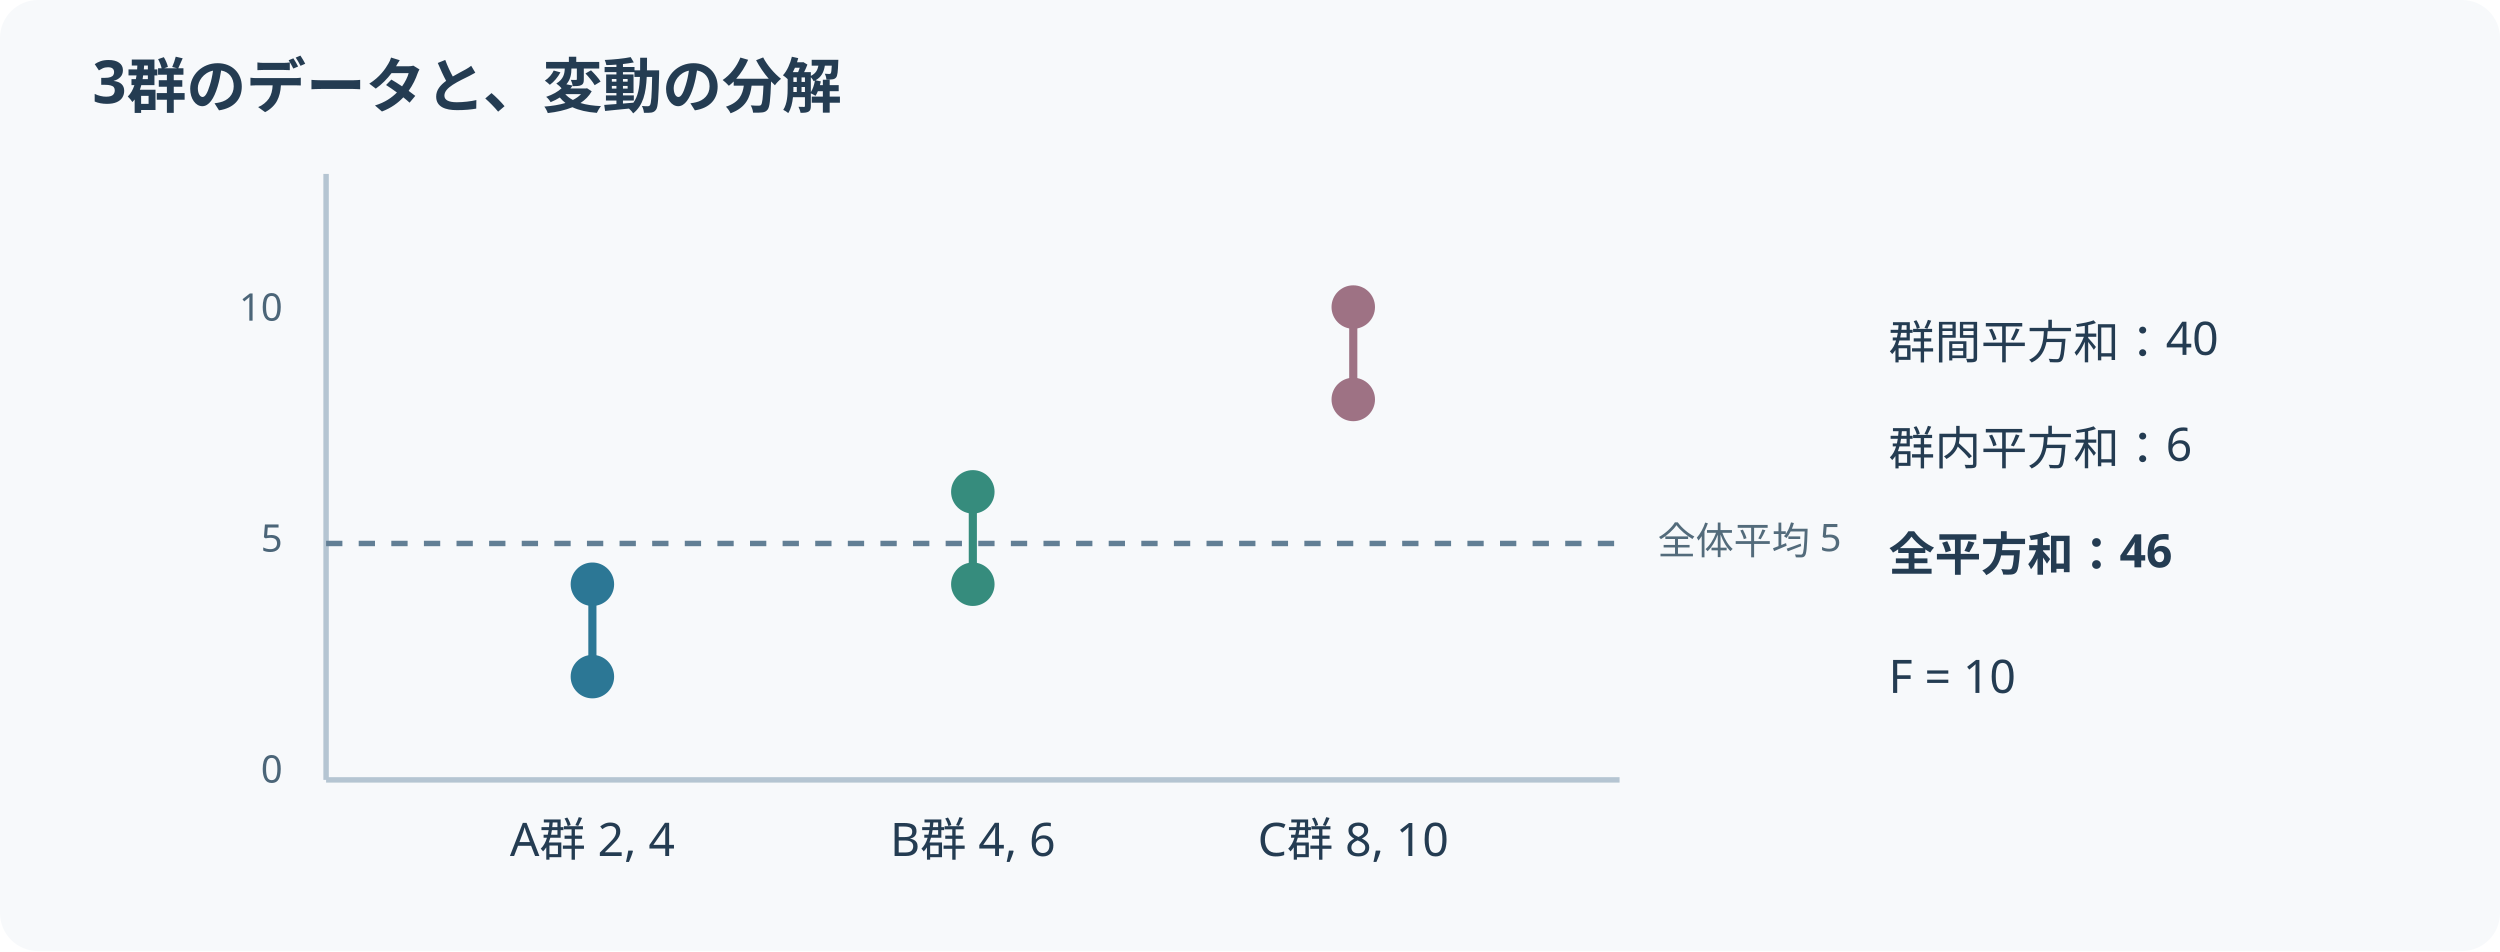
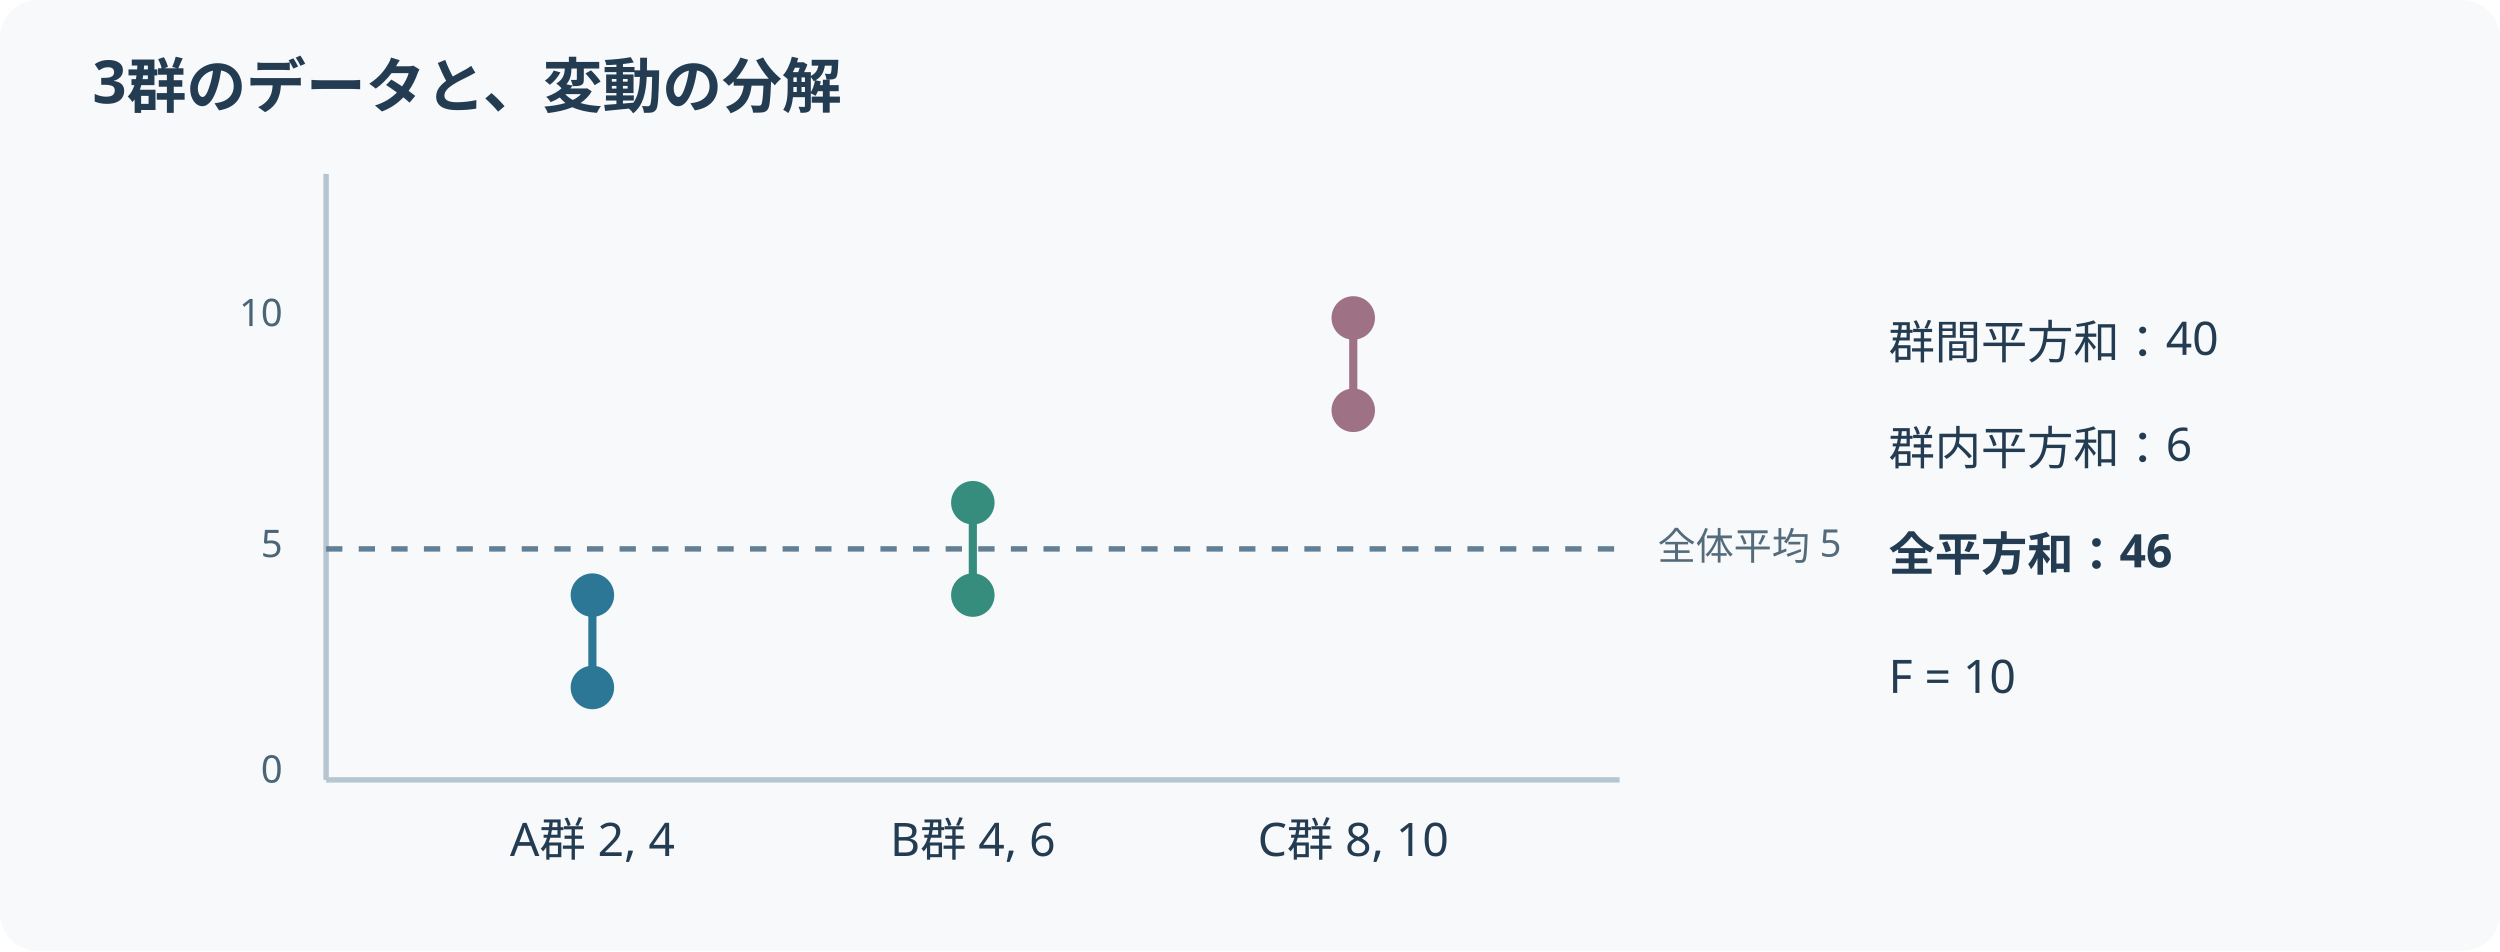
<svg xmlns="http://www.w3.org/2000/svg" width="920" height="350" viewBox="0 0 920 350" role="img" aria-labelledby="title desc">
  <rect width="920" height="350" rx="14" fill="#f7f9fb" />
  <text x="34" y="38" fill="#243c52" font-size="22" font-weight="bold" font-family="sans-serif">3群のデータと、変動の分解</text>
  <g stroke="#b5c5d2" stroke-width="2">
    <path d="M120 287H596 M120 64V287" />
  </g>
-   <line x1="120" y1="200" x2="596" y2="200" stroke="#627f95" stroke-width="2" stroke-dasharray="6 6" />
-   <text x="610" y="204" fill="#536b7b" font-family="sans-serif" font-size="14">全体平均 5</text>
+   <line x1="120" y1="202" x2="596" y2="202" stroke="#627f95" stroke-width="2" stroke-dasharray="6 6" />
+   <text x="610" y="206" fill="#536b7b" font-family="sans-serif" font-size="14">全体平均 5</text>
  <g font-family="sans-serif" font-size="14" fill="#4b6578">
    <text x="104" y="288" text-anchor="end">0</text>
-     <text x="104" y="203" text-anchor="end">5</text>
-     <text x="104" y="118" text-anchor="end">10</text>
+     <text x="104" y="205" text-anchor="end">5</text>
+     <text x="104" y="120" text-anchor="end">10</text>
  </g>
  <g stroke-width="3" stroke-linecap="round">
-     <path d="M218 249V215" stroke="#2c7795" />
-     <path d="M358 215V181" stroke="#368c7d" />
-     <path d="M498 147V113" stroke="#9e7284" />
+     <path d="M218 253V219" stroke="#2c7795" />
+     <path d="M358 219V185" stroke="#368c7d" />
+     <path d="M498 151V117" stroke="#9e7284" />
  </g>
  <g fill="#2c7795">
-     <circle cx="218" cy="249" r="8" />
-     <circle cx="218" cy="215" r="8" />
+     <circle cx="218" cy="253" r="8" />
+     <circle cx="218" cy="219" r="8" />
  </g>
  <g fill="#368c7d">
-     <circle cx="358" cy="215" r="8" />
-     <circle cx="358" cy="181" r="8" />
+     <circle cx="358" cy="219" r="8" />
+     <circle cx="358" cy="185" r="8" />
  </g>
  <g fill="#9e7284">
-     <circle cx="498" cy="147" r="8" />
-     <circle cx="498" cy="113" r="8" />
+     <circle cx="498" cy="151" r="8" />
+     <circle cx="498" cy="117" r="8" />
  </g>
  <g fill="#243c52" font-family="sans-serif" font-size="17" text-anchor="middle">
    <text x="218" y="315">A群 2, 4</text>
    <text x="358" y="315">B群 4, 6</text>
    <text x="498" y="315">C群 8, 10</text>
  </g>
  <g font-family="sans-serif" font-size="17" fill="#243c52">
    <text x="695" y="132">群間平方和：40</text>
    <text x="695" y="171">群内平方和：6</text>
    <text x="695" y="210" font-weight="bold">全平方和：46</text>
    <text x="695" y="255">F = 10</text>
  </g>
</svg>
